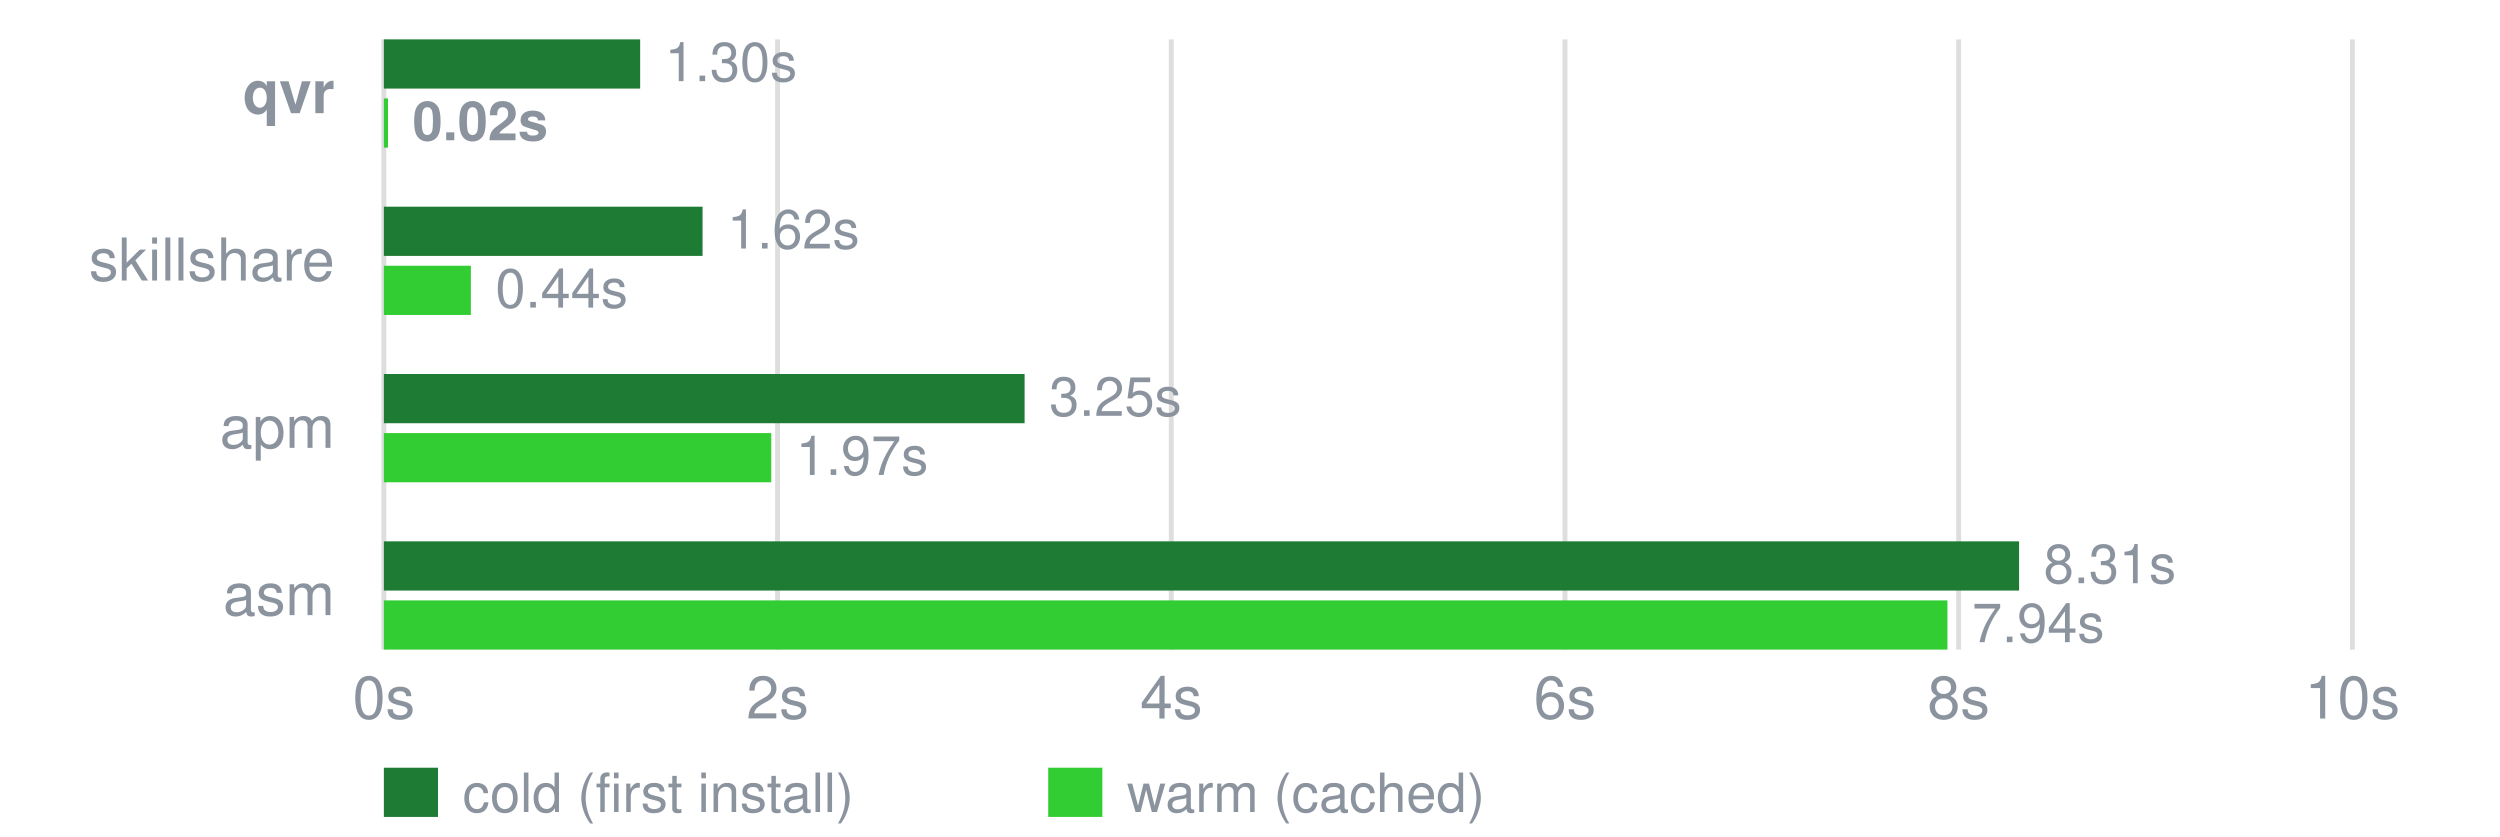
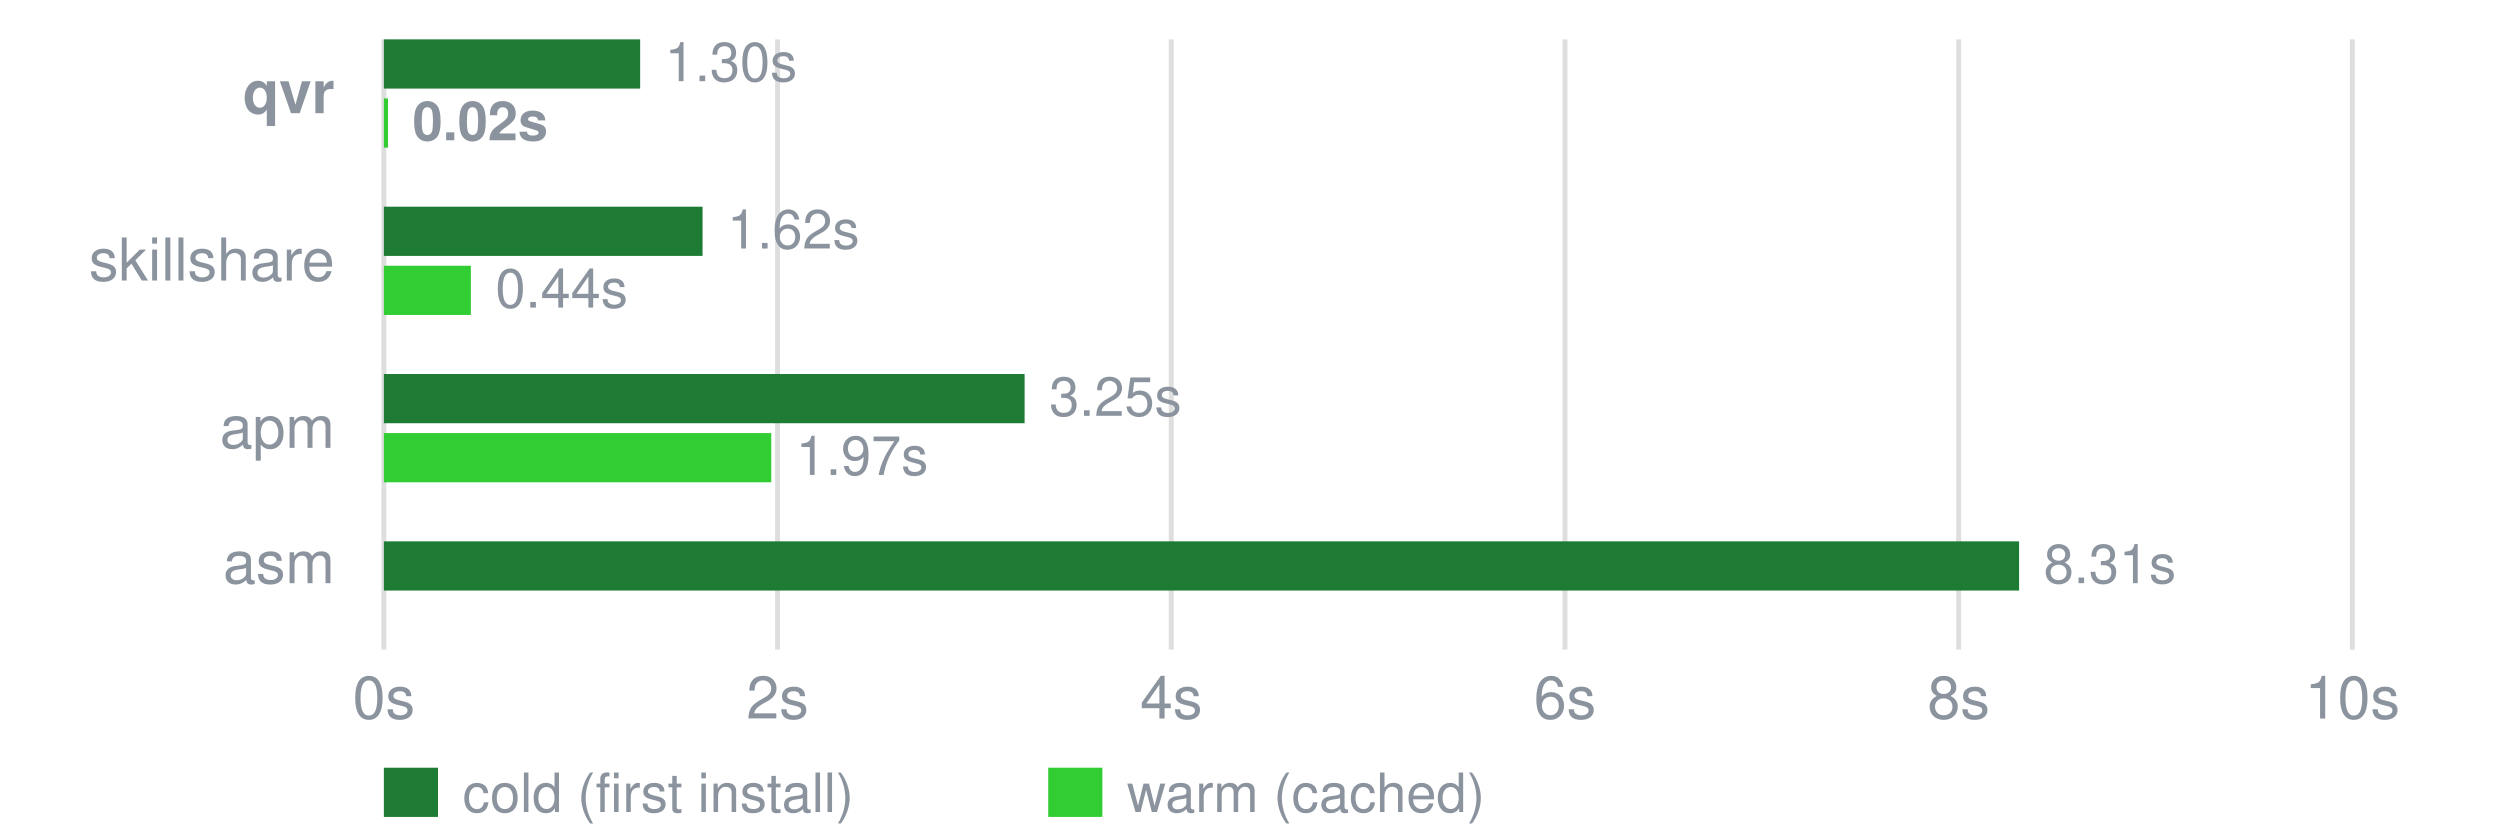
<svg xmlns="http://www.w3.org/2000/svg" version="1.1" width="508" height="170" viewBox="0 0 508 170" role="img" aria-label="S1 named-subset install: cold vs warm by tool">
  <g transform="translate(78,8)" font-family="-apple-system,BlinkMacSystemFont,&quot;Segoe UI&quot;,Helvetica,Arial,sans-serif,&quot;Apple Color Emoji&quot;,&quot;Segoe UI Emoji&quot;">
    <line x1="0.000" y1="0" x2="0.000" y2="124.0" stroke="rgba(127,127,127,0.25)" stroke-width="1" />
    <text x="0.000" y="138.0" text-anchor="middle" font-size="12px" fill="#8b949e">0s</text>
    <line x1="80.000" y1="0" x2="80.000" y2="124.0" stroke="rgba(127,127,127,0.25)" stroke-width="1" />
    <text x="80.000" y="138.0" text-anchor="middle" font-size="12px" fill="#8b949e">2s</text>
    <line x1="160.000" y1="0" x2="160.000" y2="124.0" stroke="rgba(127,127,127,0.25)" stroke-width="1" />
    <text x="160.000" y="138.0" text-anchor="middle" font-size="12px" fill="#8b949e">4s</text>
    <line x1="240.000" y1="0" x2="240.000" y2="124.0" stroke="rgba(127,127,127,0.25)" stroke-width="1" />
    <text x="240.000" y="138.0" text-anchor="middle" font-size="12px" fill="#8b949e">6s</text>
    <line x1="320.000" y1="0" x2="320.000" y2="124.0" stroke="rgba(127,127,127,0.25)" stroke-width="1" />
    <text x="320.000" y="138.0" text-anchor="middle" font-size="12px" fill="#8b949e">8s</text>
    <line x1="400.000" y1="0" x2="400.000" y2="124.0" stroke="rgba(127,127,127,0.25)" stroke-width="1" />
    <text x="400.000" y="138.0" text-anchor="middle" font-size="12px" fill="#8b949e">10s</text>
    <text x="-10" y="15.00" text-anchor="end" font-size="12px" fill="#8b949e" font-weight="bold">qvr</text>
    <rect x="0" y="0.00" width="52.080" height="10" fill="#1E7B34" />
    <text x="57.080" y="8.50" text-anchor="start" font-size="11px" fill="#8b949e">1.30s</text>
    <rect x="0" y="12.00" width="0.840" height="10" fill="#32CD32" />
    <text x="5.840" y="20.50" text-anchor="start" font-size="11px" fill="#8b949e" font-weight="bold">0.02s</text>
    <text x="-10" y="49.00" text-anchor="end" font-size="12px" fill="#8b949e">skillshare</text>
    <rect x="0" y="34.00" width="64.760" height="10" fill="#1E7B34" />
    <text x="69.760" y="42.50" text-anchor="start" font-size="11px" fill="#8b949e">1.62s</text>
    <rect x="0" y="46.00" width="17.680" height="10" fill="#32CD32" />
    <text x="22.680" y="54.50" text-anchor="start" font-size="11px" fill="#8b949e">0.44s</text>
    <text x="-10" y="83.00" text-anchor="end" font-size="12px" fill="#8b949e">apm</text>
    <rect x="0" y="68.00" width="130.200" height="10" fill="#1E7B34" />
    <text x="135.200" y="76.50" text-anchor="start" font-size="11px" fill="#8b949e">3.25s</text>
    <rect x="0" y="80.00" width="78.720" height="10" fill="#32CD32" />
    <text x="83.720" y="88.50" text-anchor="start" font-size="11px" fill="#8b949e">1.97s</text>
-     <text x="-10" y="117.00" text-anchor="end" font-size="12px" fill="#8b949e">asm</text>
+     <text x="-10" y="110.50" text-anchor="end" font-size="12px" fill="#8b949e">asm</text>
    <rect x="0" y="102.00" width="332.280" height="10" fill="#1E7B34" />
    <text x="337.280" y="110.50" text-anchor="start" font-size="11px" fill="#8b949e">8.31s</text>
-     <rect x="0" y="114.00" width="317.720" height="10" fill="#32CD32" />
-     <text x="322.720" y="122.50" text-anchor="start" font-size="11px" fill="#8b949e">7.94s</text>
    <rect x="0" y="148.0" width="11" height="10" fill="#1E7B34" />
    <text x="16" y="157.0" font-size="11px" fill="#8b949e">cold (first install)</text>
    <rect x="135" y="148.0" width="11" height="10" fill="#32CD32" />
    <text x="151" y="157.0" font-size="11px" fill="#8b949e">warm (cached)</text>
  </g>
</svg>
